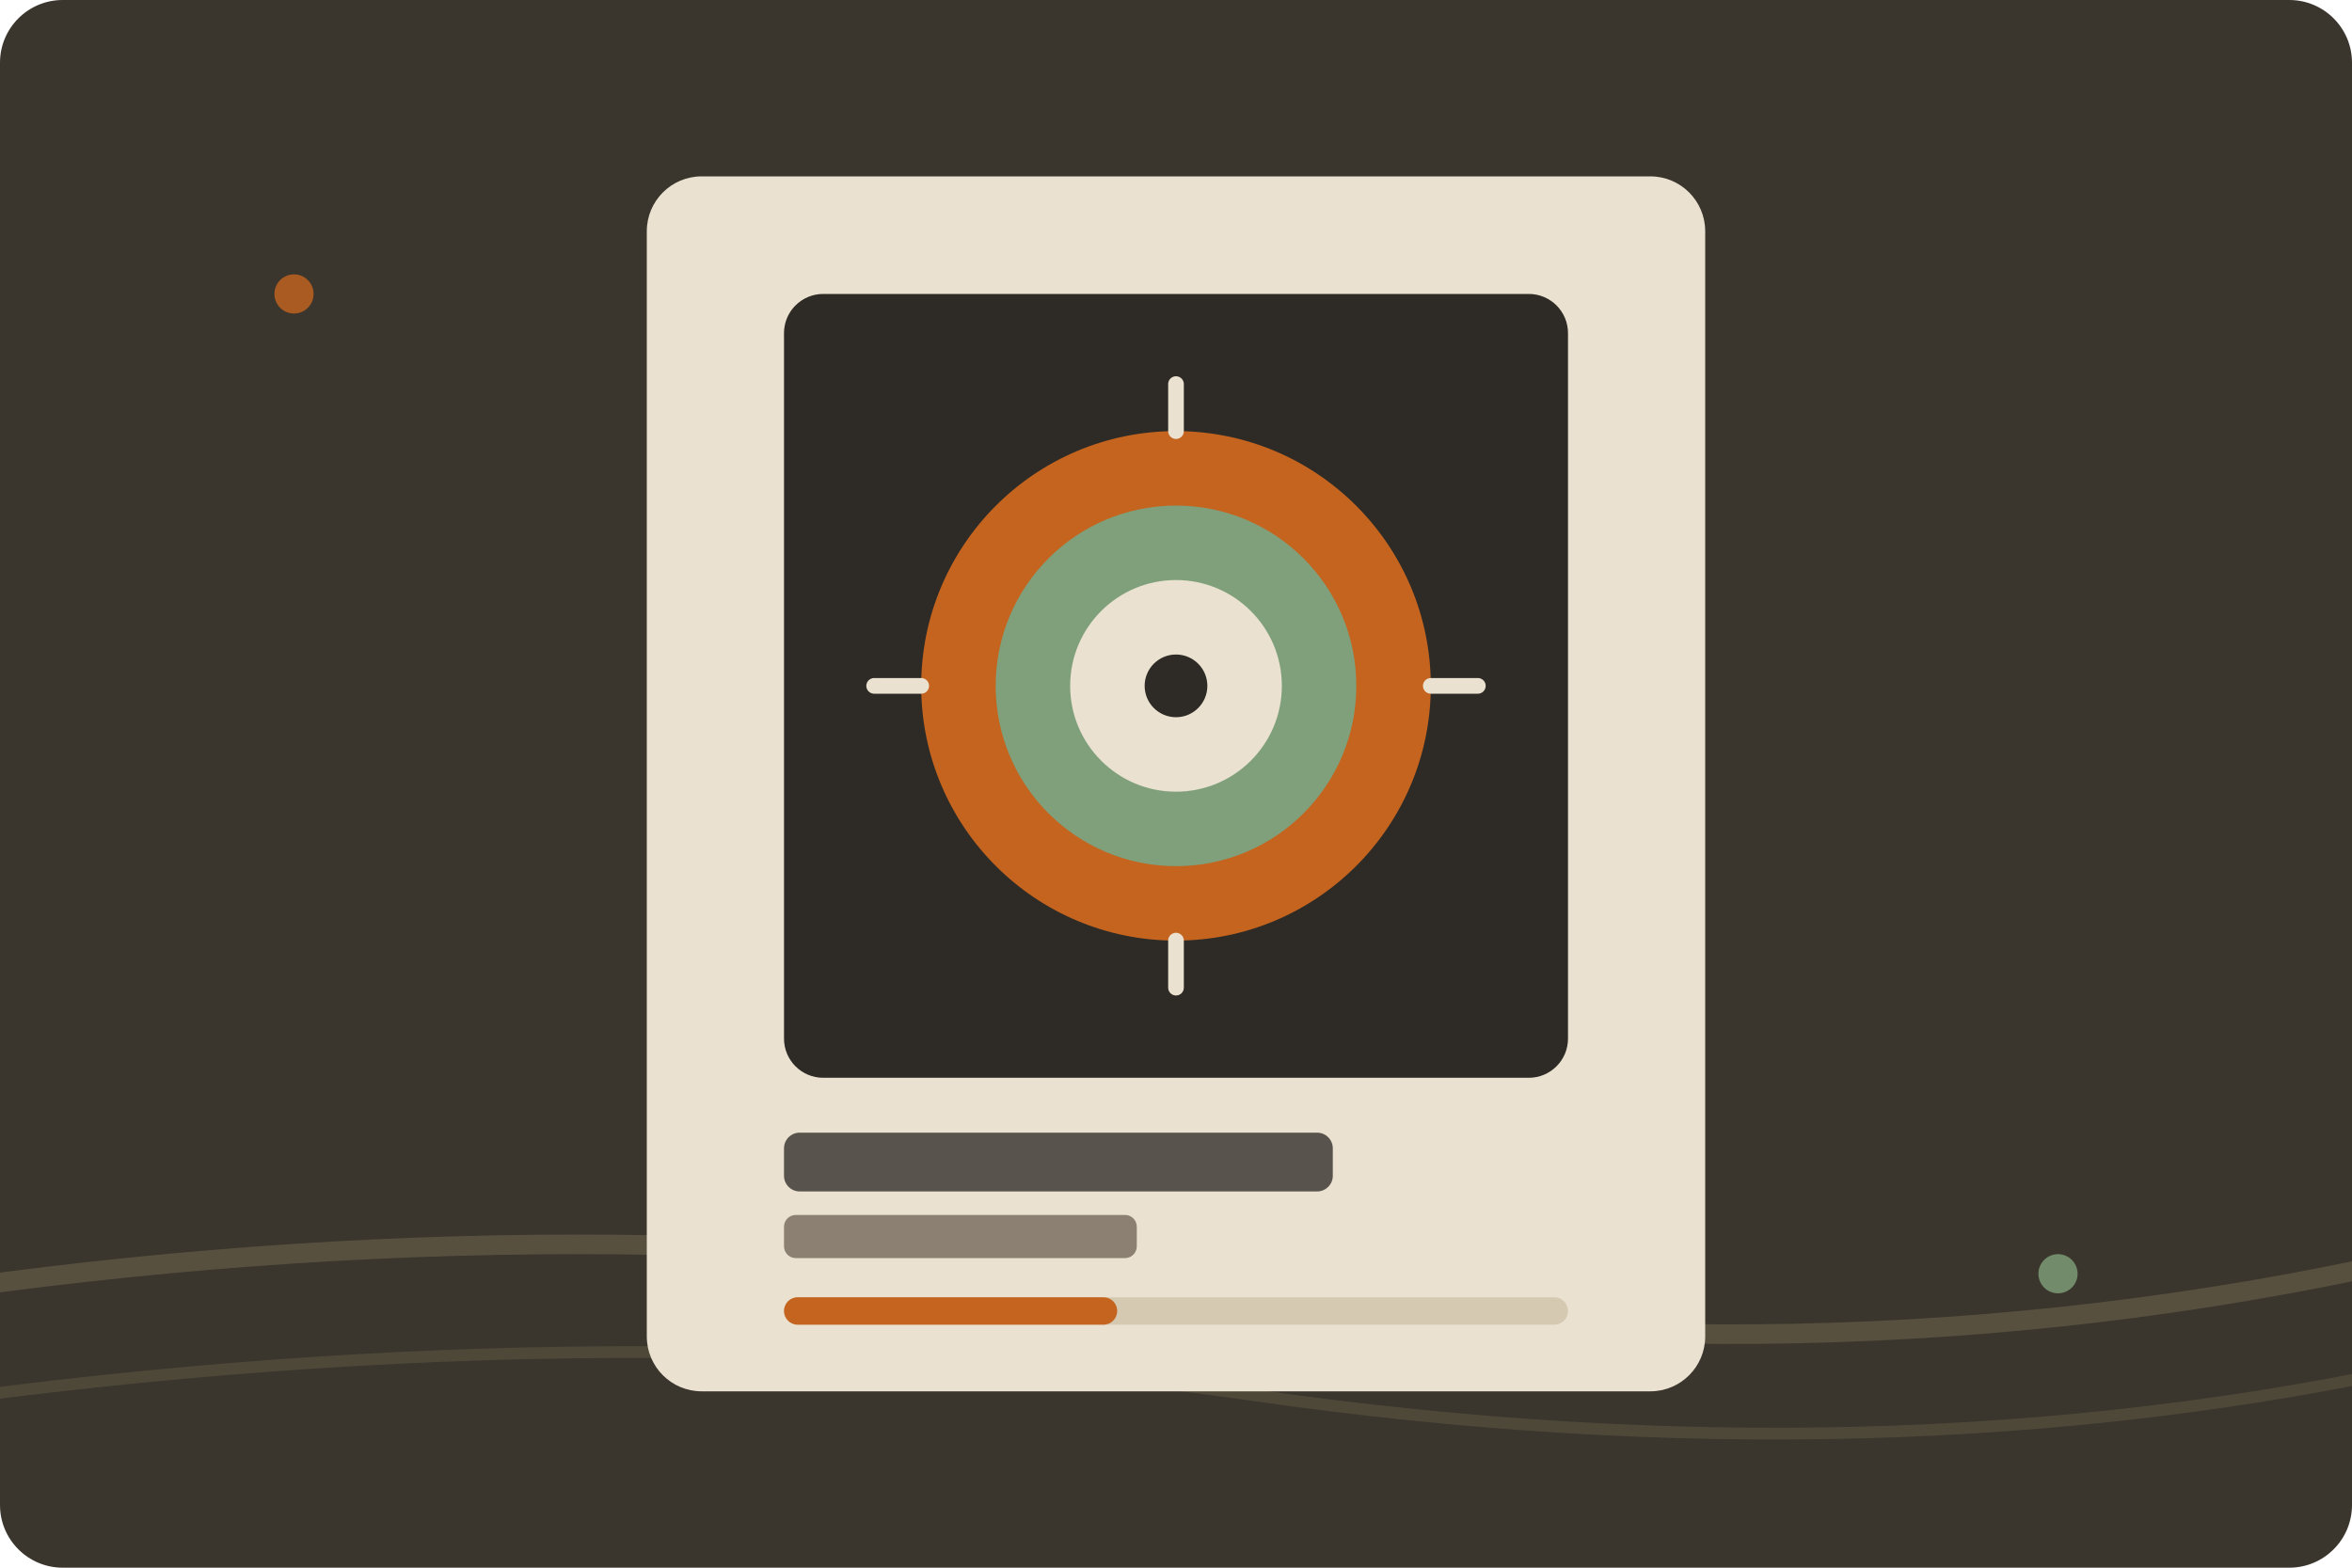
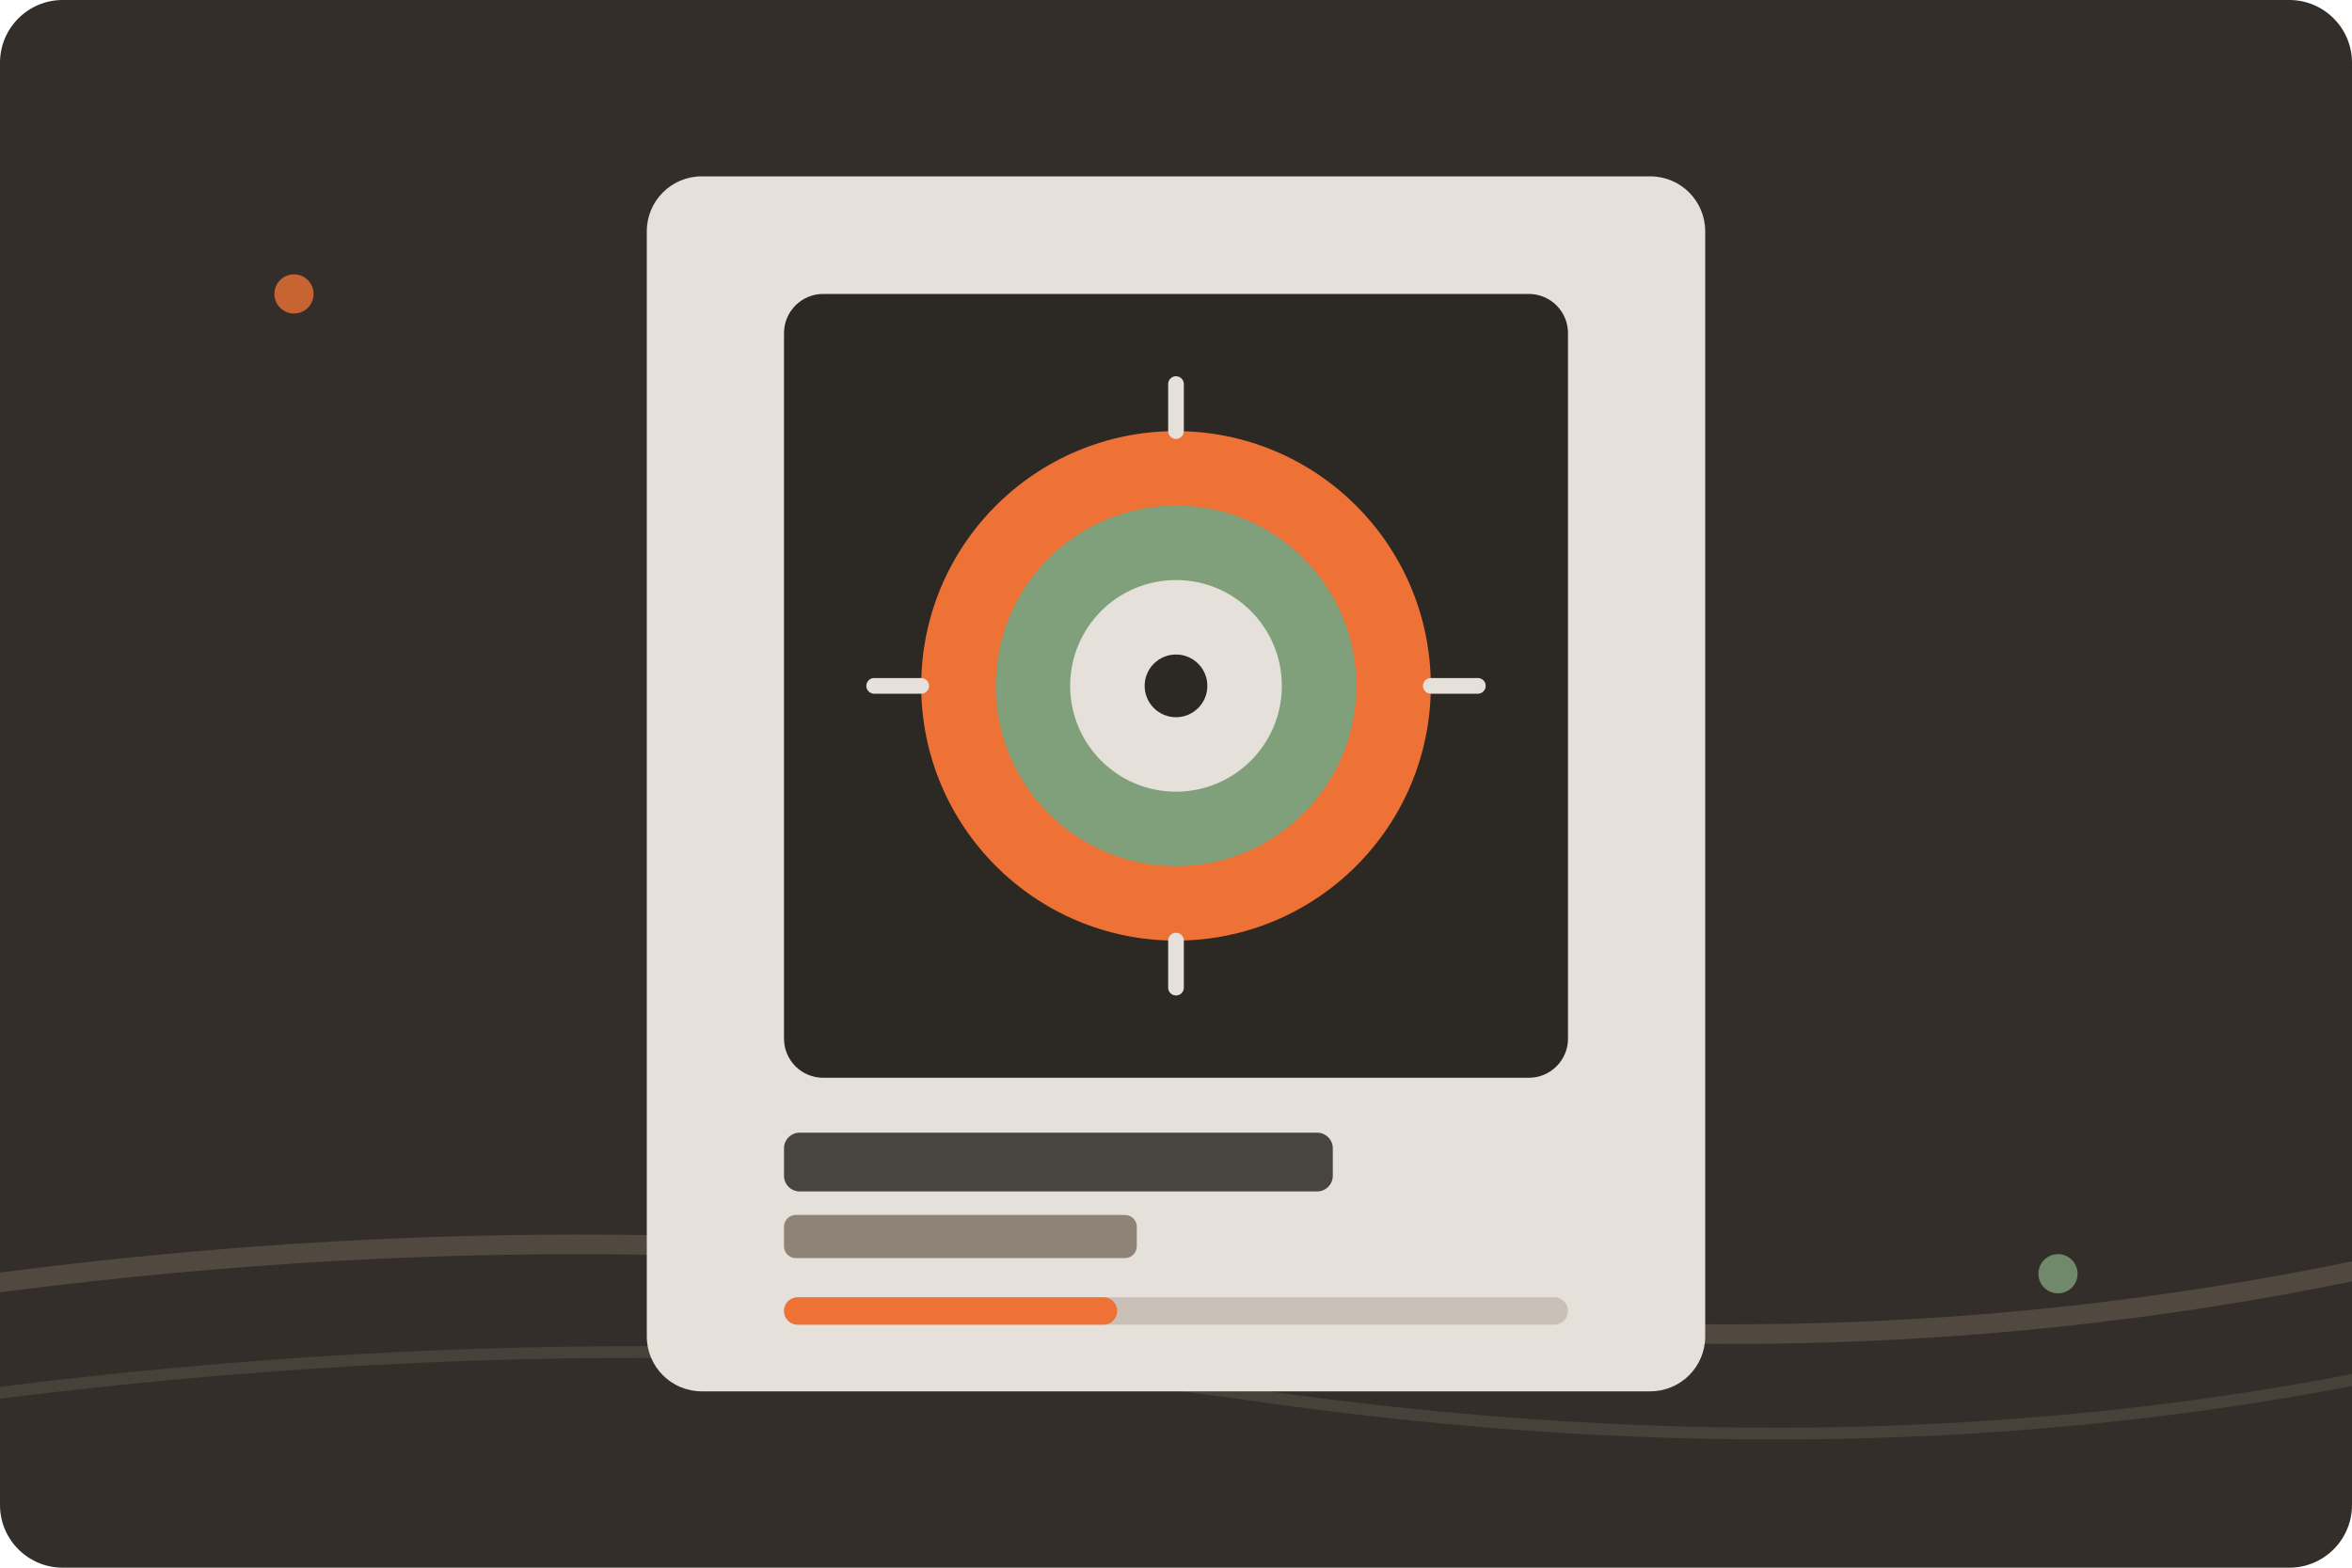
<svg xmlns="http://www.w3.org/2000/svg" width="1200" height="800" viewBox="0 0 1200 800" role="img">
-   <rect width="1200" height="800" rx="32" fill="#3A352D" />
-   <path d="M-40 660 Q 300 610 620 660 T 1240 640" fill="none" stroke="#57503F" stroke-width="10" stroke-linecap="round" />
-   <path d="M-40 716 Q 320 666 640 712 T 1240 696" fill="none" stroke="#57503F" stroke-width="6" stroke-linecap="round" opacity="0.7" />
-   <rect x="330" y="90" width="540" height="620" rx="28" fill="#EAE1D0" />
-   <rect x="400" y="150" width="400" height="400" rx="20" fill="#2E2B26" />
-   <circle cx="600" cy="350" r="130" fill="#C4641F" />
+   <rect width="1200" height="800" rx="32" fill="#332E29" />
+   <path d="M-40 660 Q 300 610 620 660 T 1240 640" fill="none" stroke="#514940" stroke-width="10" stroke-linecap="round" />
+   <path d="M-40 716 Q 320 666 640 712 T 1240 696" fill="none" stroke="#514940" stroke-width="6" stroke-linecap="round" opacity="0.7" />
+   <rect x="330" y="90" width="540" height="620" rx="28" fill="#E5E0D9" />
+   <rect x="400" y="150" width="400" height="400" rx="20" fill="#2C2824" />
+   <circle cx="600" cy="350" r="130" fill="#EE7135" />
  <circle cx="600" cy="350" r="92" fill="#7FA07A" />
-   <circle cx="600" cy="350" r="54" fill="#EAE1D0" />
-   <circle cx="600" cy="350" r="16" fill="#2E2B26" />
-   <path d="M600 220 v-24 M600 480 v24 M470 350 h-24 M730 350 h24" stroke="#EAE1D0" stroke-width="8" stroke-linecap="round" />
-   <rect x="400" y="578" width="280" height="30" rx="8" fill="#33302A" opacity="0.8" />
-   <rect x="400" y="620" width="180" height="22" rx="6" fill="#8B8071" />
-   <rect x="400" y="662" width="400" height="14" rx="7" fill="#D5C9B2" />
-   <rect x="400" y="662" width="170" height="14" rx="7" fill="#C4641F" />
-   <circle cx="150" cy="150" r="10" fill="#C4641F" opacity="0.8" />
+   <circle cx="600" cy="350" r="54" fill="#E5E0D9" />
+   <circle cx="600" cy="350" r="16" fill="#2C2824" />
+   <path d="M600 220 v-24 M600 480 v24 M470 350 h-24 M730 350 h24" stroke="#E5E0D9" stroke-width="8" stroke-linecap="round" />
+   <rect x="400" y="578" width="280" height="30" rx="8" fill="#211E1B" opacity="0.8" />
+   <rect x="400" y="620" width="180" height="22" rx="6" fill="#8F8377" />
+   <rect x="400" y="662" width="400" height="14" rx="7" fill="#C9C1B7" />
+   <rect x="400" y="662" width="170" height="14" rx="7" fill="#EE7135" />
+   <circle cx="150" cy="150" r="10" fill="#EE7135" opacity="0.8" />
  <circle cx="1050" cy="650" r="10" fill="#7FA07A" opacity="0.8" />
</svg>
